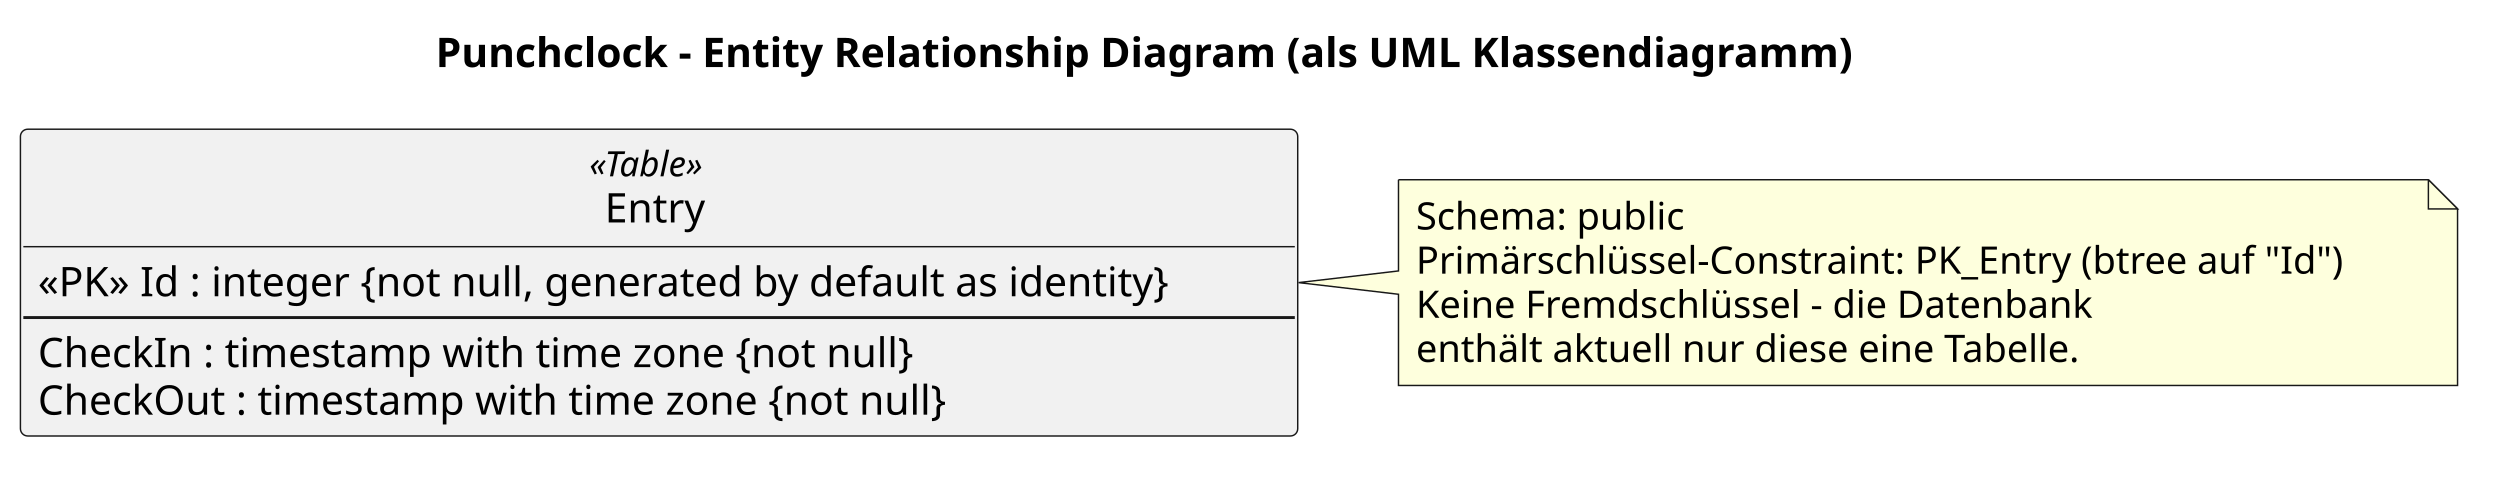
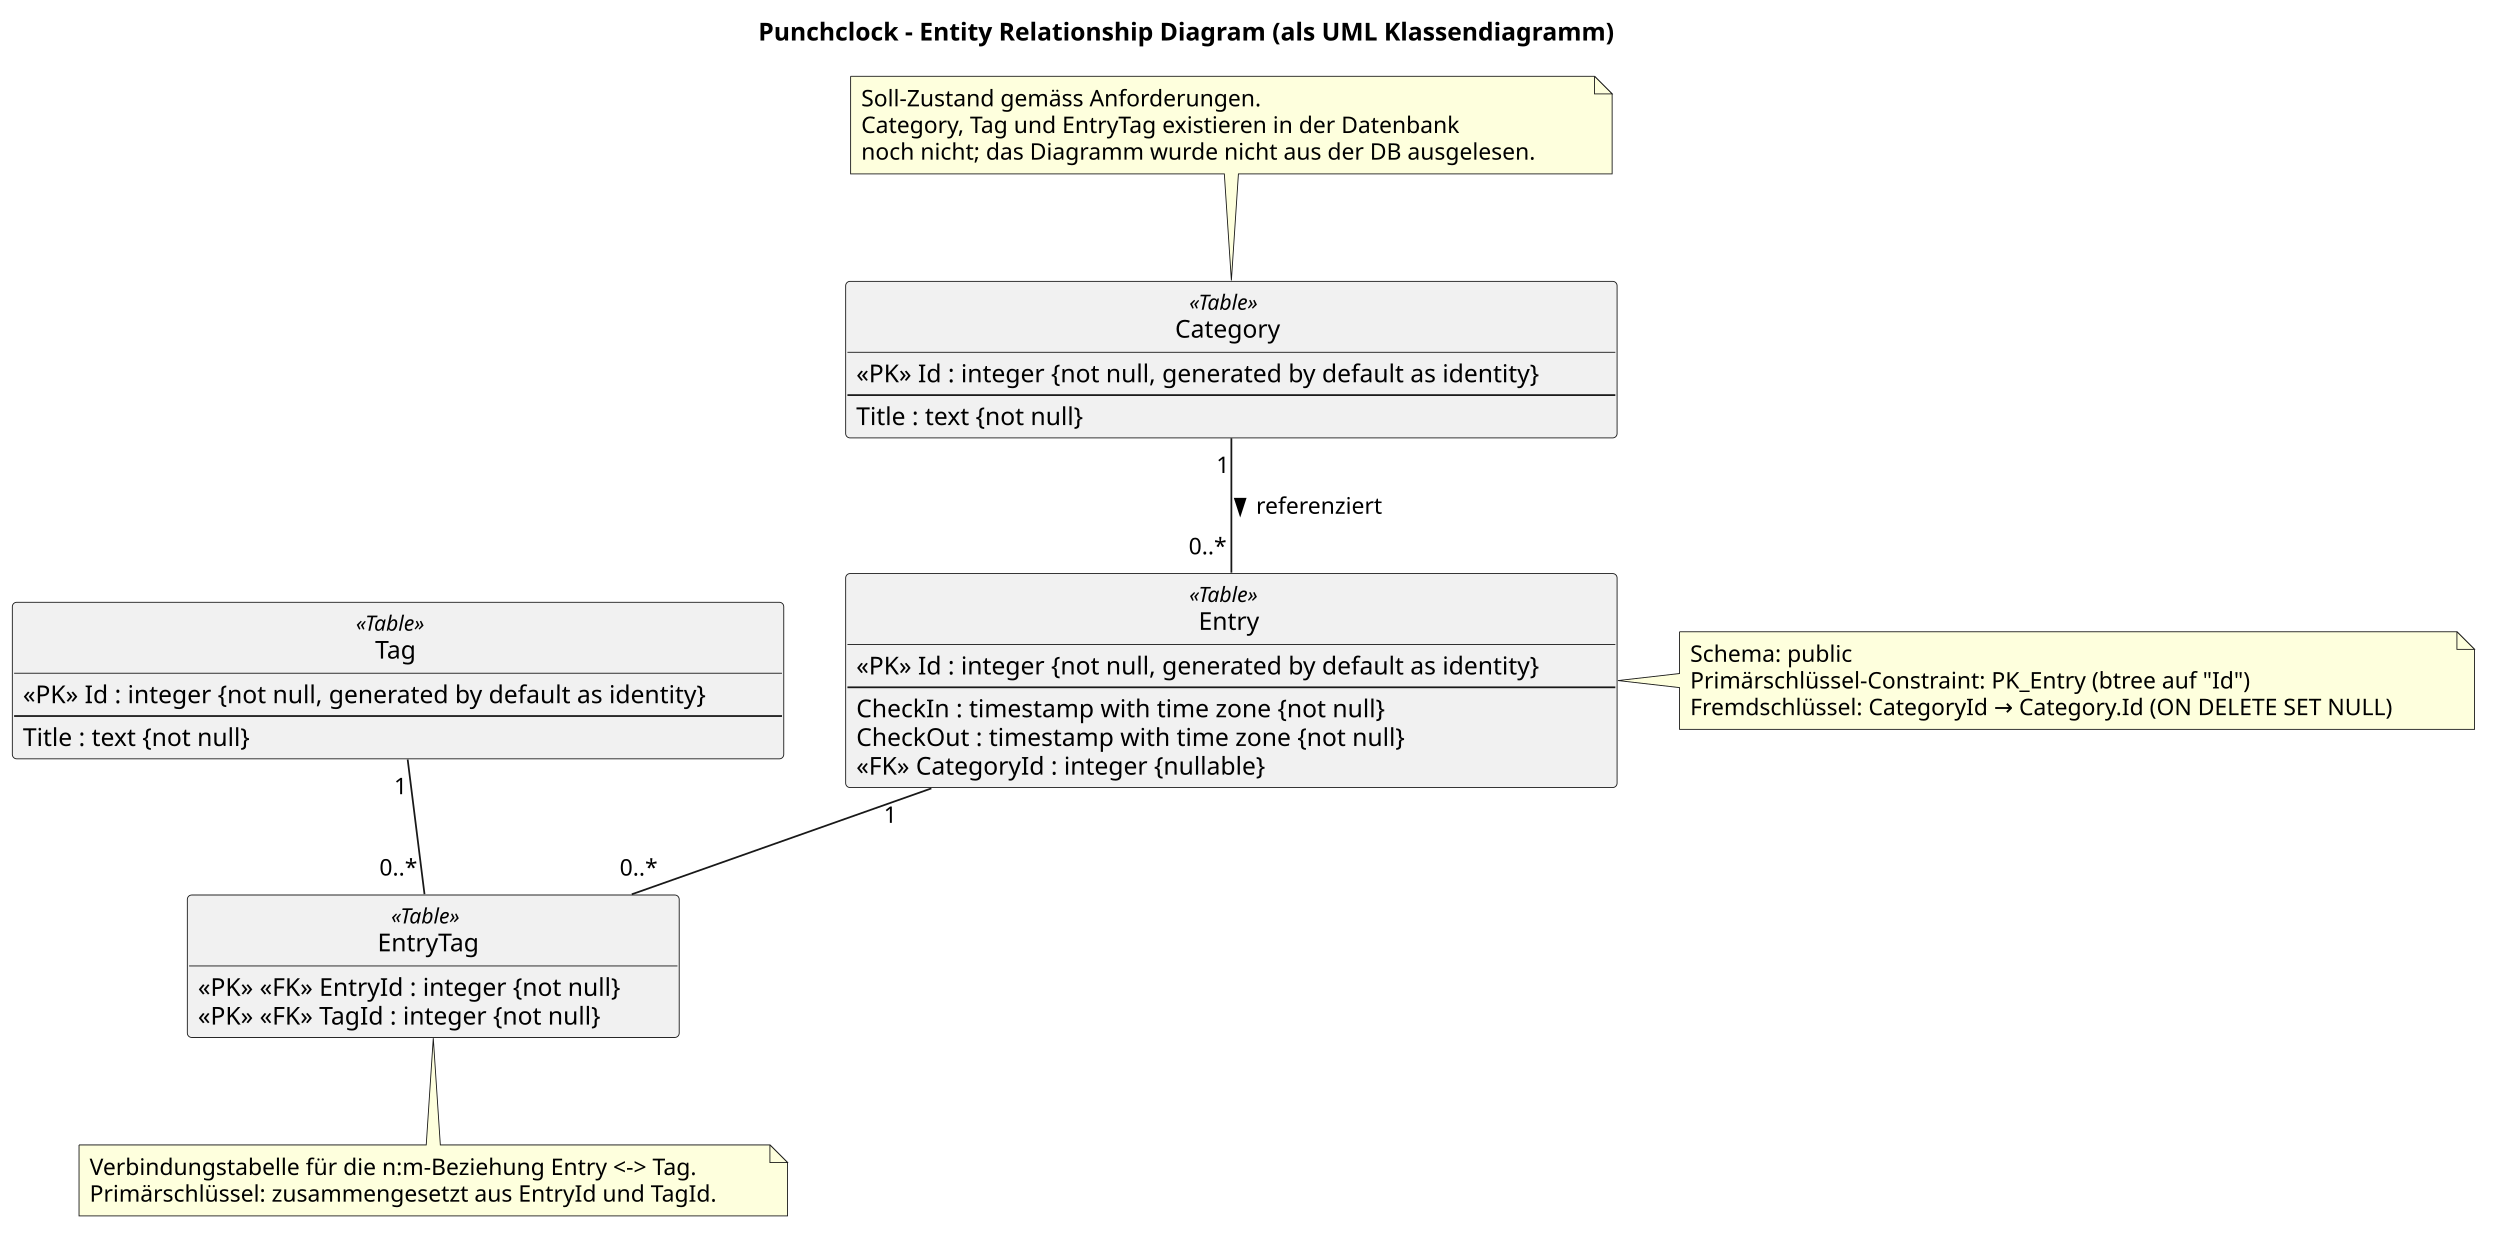
- <svg xmlns="http://www.w3.org/2000/svg" version="1.1" data-diagram-type="CLASS" style="width:857px;height:164px;background:#FFFFFF;" width="857px" height="164px" viewBox="0 0 857 164" zoomAndPan="magnify" preserveAspectRatio="none" contentStyleType="text/css">
+ <svg xmlns="http://www.w3.org/2000/svg" version="1.1" data-diagram-type="CLASS" style="width:1419px;height:705px;background:#FFFFFF;" width="1419px" height="705px" viewBox="0 0 1419 705" zoomAndPan="magnify" preserveAspectRatio="none" contentStyleType="text/css">
  <defs />
  <g font-family="sans-serif" lengthAdjust="spacing">
    <g class="title" data-source-line="1">
-       <text x="149.357" y="22.995" fill="#000" font-size="14" textLength="551.735" font-weight="700">Punchclock - Entity Relationship Diagram (als UML Klassendiagramm)</text>
+       <text x="430.406" y="22.995" fill="#000" font-size="14" textLength="551.735" font-weight="700">Punchclock - Entity Relationship Diagram (als UML Klassendiagramm)</text>
    </g>
-     <g class="entity" data-qualified-name="Entry" id="ent0001" data-source-line="11">
-       <rect x="7" y="44.297" width="437.858" height="105.156" fill="#F1F1F1" style="stroke:#181818;stroke-width:0.5;" rx="2.5" ry="2.5" />
-       <text x="202.014" y="60.436" fill="#000" font-size="12" textLength="47.83" font-style="italic">«Table»</text>
-       <text x="207.305" y="76.261" fill="#000" font-size="14" textLength="37.249">Entry</text>
-       <line x1="8" y1="84.563" x2="443.858" y2="84.563" style="stroke:#181818;stroke-width:0.5;" />
-       <text x="13" y="101.558" fill="#000" font-size="14" textLength="425.858">«PK» Id : integer {not null, generated by default as identity}</text>
-       <line x1="8" y1="108.859" x2="443.858" y2="108.859" style="stroke:#181818;stroke-width:1;" />
-       <text x="13" y="125.854" fill="#000" font-size="14" textLength="328.453">CheckIn : timestamp with time zone {not null}</text>
-       <text x="13" y="142.151" fill="#000" font-size="14" textLength="340.833">CheckOut : timestamp with time zone {not null}</text>
+     <g class="entity" data-qualified-name="Entry" id="ent0001" data-source-line="12">
+       <rect x="480" y="325.557" width="437.858" height="121.453" fill="#F1F1F1" style="stroke:#181818;stroke-width:0.5;" rx="2.5" ry="2.5" />
+       <text x="675.014" y="341.696" fill="#000" font-size="12" textLength="47.83" font-style="italic">«Table»</text>
+       <text x="680.305" y="357.521" fill="#000" font-size="14" textLength="37.249">Entry</text>
+       <line x1="481" y1="365.823" x2="916.858" y2="365.823" style="stroke:#181818;stroke-width:0.5;" />
+       <text x="486" y="382.818" fill="#000" font-size="14" textLength="425.858">«PK» Id : integer {not null, generated by default as identity}</text>
+       <line x1="481" y1="390.119" x2="916.858" y2="390.119" style="stroke:#181818;stroke-width:1;" />
+       <text x="486" y="407.114" fill="#000" font-size="14" textLength="328.453">CheckIn : timestamp with time zone {not null}</text>
+       <text x="486" y="423.411" fill="#000" font-size="14" textLength="340.833">CheckOut : timestamp with time zone {not null}</text>
+       <text x="486" y="439.708" fill="#000" font-size="14" textLength="257.277">«FK» CategoryId : integer {nullable}</text>
    </g>
-     <g class="entity" data-qualified-name="GMN2" id="ent0003" data-source-line="19">
-       <path d="M479.4,61.617 L479.4,92.877 L445.13,96.877 L479.4,100.877 L479.4,132.148 A0,0 0 0 0 479.4,132.148 L842.45,132.148 A0,0 0 0 0 842.45,132.148 L842.45,71.617 L832.45,61.617 L479.4,61.617 A0,0 0 0 0 479.4,61.617" style="stroke:#181818;stroke-width:0.5;" fill="#FEFFDD" />
-       <path d="M832.45,61.617 L832.45,71.617 L842.45,71.617 L832.45,61.617" style="stroke:#181818;stroke-width:0.5;" fill="#FEFFDD" />
-       <text x="485.4" y="78.684" fill="#000" font-size="13" textLength="99.893">Schema: public</text>
-       <text x="485.4" y="93.817" fill="#000" font-size="13" textLength="342.05">Primärschlüssel-Constraint: PK_Entry (btree auf "Id")</text>
-       <text x="485.4" y="108.949" fill="#000" font-size="13" textLength="249.653">Keine Fremdschlüssel - die Datenbank</text>
-       <text x="485.4" y="124.082" fill="#000" font-size="13" textLength="246.778">enthält aktuell nur diese eine Tabelle.</text>
+     <g class="entity" data-qualified-name="Category" id="ent0002" data-source-line="20">
+       <rect x="480" y="159.697" width="437.858" height="88.859" fill="#F1F1F1" style="stroke:#181818;stroke-width:0.5;" rx="2.5" ry="2.5" />
+       <text x="675.014" y="175.836" fill="#000" font-size="12" textLength="47.83" font-style="italic">«Table»</text>
+       <text x="666.954" y="191.661" fill="#000" font-size="14" textLength="63.95">Category</text>
+       <line x1="481" y1="199.962" x2="916.858" y2="199.962" style="stroke:#181818;stroke-width:0.5;" />
+       <text x="486" y="216.958" fill="#000" font-size="14" textLength="425.858">«PK» Id : integer {not null, generated by default as identity}</text>
+       <line x1="481" y1="224.259" x2="916.858" y2="224.259" style="stroke:#181818;stroke-width:1;" />
+       <text x="486" y="241.254" fill="#000" font-size="14" textLength="147.096">Title : text {not null}</text>
+     </g>
+     <g class="entity" data-qualified-name="Tag" id="ent0003" data-source-line="26">
+       <rect x="7" y="341.857" width="437.858" height="88.859" fill="#F1F1F1" style="stroke:#181818;stroke-width:0.5;" rx="2.5" ry="2.5" />
+       <text x="202.014" y="357.996" fill="#000" font-size="12" textLength="47.83" font-style="italic">«Table»</text>
+       <text x="212.92" y="373.821" fill="#000" font-size="14" textLength="26.018">Tag</text>
+       <line x1="8" y1="382.123" x2="443.858" y2="382.123" style="stroke:#181818;stroke-width:0.5;" />
+       <text x="13" y="399.118" fill="#000" font-size="14" textLength="425.858">«PK» Id : integer {not null, generated by default as identity}</text>
+       <line x1="8" y1="406.419" x2="443.858" y2="406.419" style="stroke:#181818;stroke-width:1;" />
+       <text x="13" y="423.414" fill="#000" font-size="14" textLength="147.096">Title : text {not null}</text>
+     </g>
+     <g class="entity" data-qualified-name="EntryTag" id="ent0004" data-source-line="32">
+       <rect x="106.33" y="508.007" width="279.189" height="80.859" fill="#F1F1F1" style="stroke:#181818;stroke-width:0.5;" rx="2.5" ry="2.5" />
+       <text x="222.01" y="524.146" fill="#000" font-size="12" textLength="47.83" font-style="italic">«Table»</text>
+       <text x="214.291" y="539.971" fill="#000" font-size="14" textLength="63.267">EntryTag</text>
+       <line x1="107.33" y1="548.273" x2="384.519" y2="548.273" style="stroke:#181818;stroke-width:0.5;" />
+       <text x="112.33" y="565.268" fill="#000" font-size="14" textLength="267.189">«PK» «FK» EntryId : integer {not null}</text>
+       <text x="112.33" y="581.564" fill="#000" font-size="14" textLength="255.958">«PK» «FK» TagId : integer {not null}</text>
+     </g>
+     <g class="entity" data-qualified-name="GMN8" id="ent0009" data-source-line="45">
+       <path d="M953.31,358.587 L953.31,382.287 L918.3,386.287 L953.31,390.287 L953.31,413.985 A0,0 0 0 0 953.31,413.985 L1404.548,413.985 A0,0 0 0 0 1404.548,413.985 L1404.548,368.587 L1394.548,358.587 L953.31,358.587 A0,0 0 0 0 953.31,358.587" style="stroke:#181818;stroke-width:0.5;" fill="#FEFFDD" />
+       <path d="M1394.548,358.587 L1394.548,368.587 L1404.548,368.587 L1394.548,358.587" style="stroke:#181818;stroke-width:0.5;" fill="#FEFFDD" />
+       <text x="959.31" y="375.654" fill="#000" font-size="13" textLength="99.893">Schema: public</text>
+       <text x="959.31" y="390.787" fill="#000" font-size="13" textLength="342.05">Primärschlüssel-Constraint: PK_Entry (btree auf "Id")</text>
+       <text x="959.31" y="405.919" fill="#000" font-size="13" textLength="430.238">Fremdschlüssel: CategoryId → Category.Id (ON DELETE SET NULL)</text>
+     </g>
+     <g class="entity" data-qualified-name="GMN11" id="ent0012" data-source-line="51">
+       <path d="M44.86,649.867 L44.86,690.133 A0,0 0 0 0 44.86,690.133 L447.005,690.133 A0,0 0 0 0 447.005,690.133 L447.005,659.867 L437.005,649.867 L249.93,649.867 L245.93,589.257 L241.93,649.867 L44.86,649.867 A0,0 0 0 0 44.86,649.867" style="stroke:#181818;stroke-width:0.5;" fill="#FEFFDD" />
+       <path d="M437.005,649.867 L437.005,659.867 L447.005,659.867 L437.005,649.867" style="stroke:#181818;stroke-width:0.5;" fill="#FEFFDD" />
+       <text x="50.86" y="666.934" fill="#000" font-size="13" textLength="377.095">Verbindungstabelle für die n:m-Beziehung Entry &lt;-&gt; Tag.</text>
+       <text x="50.86" y="682.067" fill="#000" font-size="13" textLength="381.145">Primärschlüssel: zusammengesetzt aus EntryId und TagId.</text>
+     </g>
+     <g class="entity" data-qualified-name="N1" id="ent0014" data-source-line="56">
+       <path d="M482.81,43.297 L482.81,98.695 A0,0 0 0 0 482.81,98.695 L694.93,98.695 L698.93,159.217 L702.93,98.695 L915.049,98.695 A0,0 0 0 0 915.049,98.695 L915.049,53.297 L905.049,43.297 L482.81,43.297 A0,0 0 0 0 482.81,43.297" style="stroke:#181818;stroke-width:0.5;" fill="#FEFFDD" />
+       <path d="M905.049,43.297 L905.049,53.297 L915.049,53.297 L905.049,43.297" style="stroke:#181818;stroke-width:0.5;" fill="#FEFFDD" />
+       <text x="488.81" y="60.364" fill="#000" font-size="13" textLength="241.985">Soll-Zustand gemäss Anforderungen.</text>
+       <text x="488.81" y="75.497" fill="#000" font-size="13" textLength="369.186">Category, Tag und EntryTag existieren in der Datenbank</text>
+       <text x="488.81" y="90.629" fill="#000" font-size="13" textLength="411.239">noch nicht; das Diagramm wurde nicht aus der DB ausgelesen.</text>
+     </g>
+     <g class="link" data-entity-1="ent0002" data-entity-2="ent0001" id="lnk5" data-source-line="38" data-link-type="association">
+       <path d="M698.93,248.737 C698.93,271.647 698.93,300.087 698.93,325.057" style="stroke:#181818;stroke-width:1;" fill="none" id="Category-Entry" codeLine="38" />
+       <polygon points="703.93,292.123,706.869,283.078,700.991,283.078,703.93,292.123" fill="#000" style="stroke:#000;stroke-width:1;stroke-linejoin:miter;stroke-miterlimit:10;" />
+       <text x="712.93" y="291.624" fill="#000" font-size="13" textLength="76.375">referenziert</text>
+       <text x="690.363" y="268.467" fill="#000" font-size="13">1</text>
+       <text x="674.674" y="314.614" fill="#000" font-size="13" textLength="23.036">0..*</text>
+     </g>
+     <g class="link" data-entity-1="ent0001" data-entity-2="ent0004" id="lnk6" data-source-line="41" data-link-type="association">
+       <path d="M528.64,447.487 C471.8,467.587 409.93,489.457 358.59,507.607" style="stroke:#181818;stroke-width:1;" fill="none" id="Entry-EntryTag" codeLine="41" />
+       <text x="501.592" y="467.075" fill="#000" font-size="13">1</text>
+       <text x="351.716" y="496.982" fill="#000" font-size="13" textLength="23.036">0..*</text>
+     </g>
+     <g class="link" data-entity-1="ent0003" data-entity-2="ent0004" id="lnk7" data-source-line="42" data-link-type="association">
+       <path d="M231.39,431.047 C234.38,454.947 238.05,484.307 240.95,507.567" style="stroke:#181818;stroke-width:1;" fill="none" id="Tag-EntryTag" codeLine="42" />
+       <text x="223.624" y="450.799" fill="#000" font-size="13">1</text>
+       <text x="215.327" y="496.935" fill="#000" font-size="13" textLength="23.036">0..*</text>
    </g>
  </g>
</svg>
